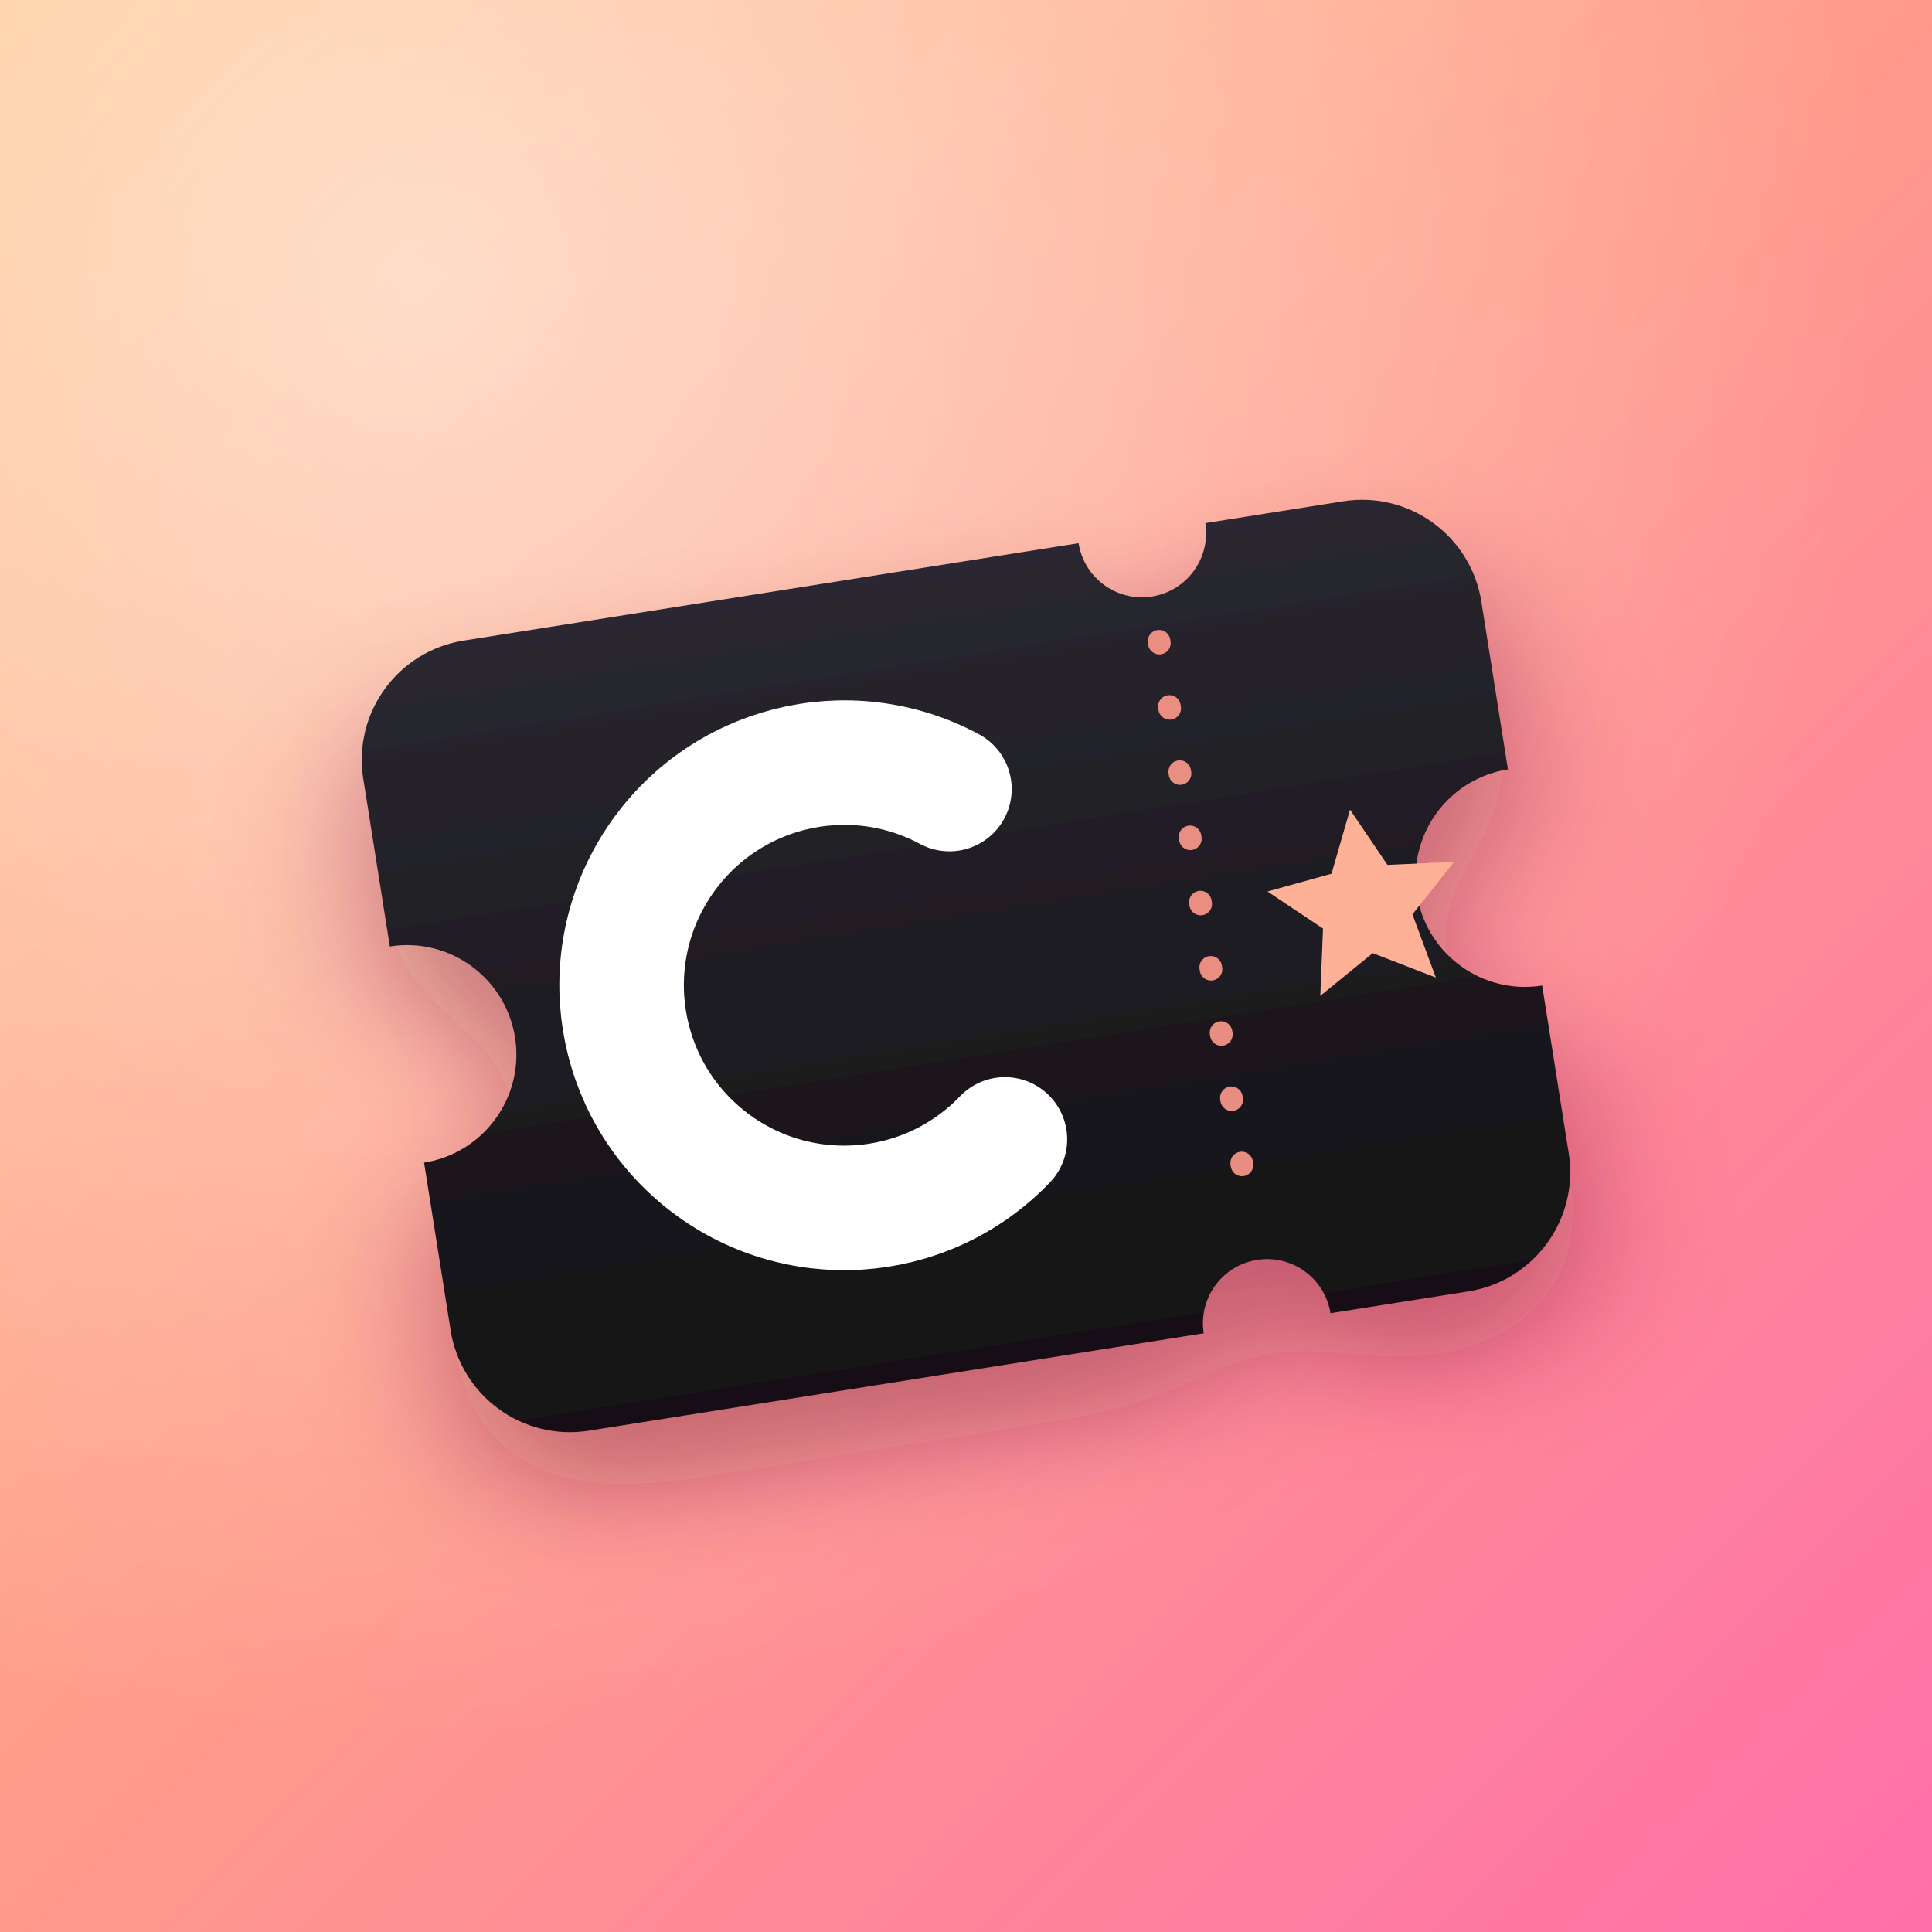
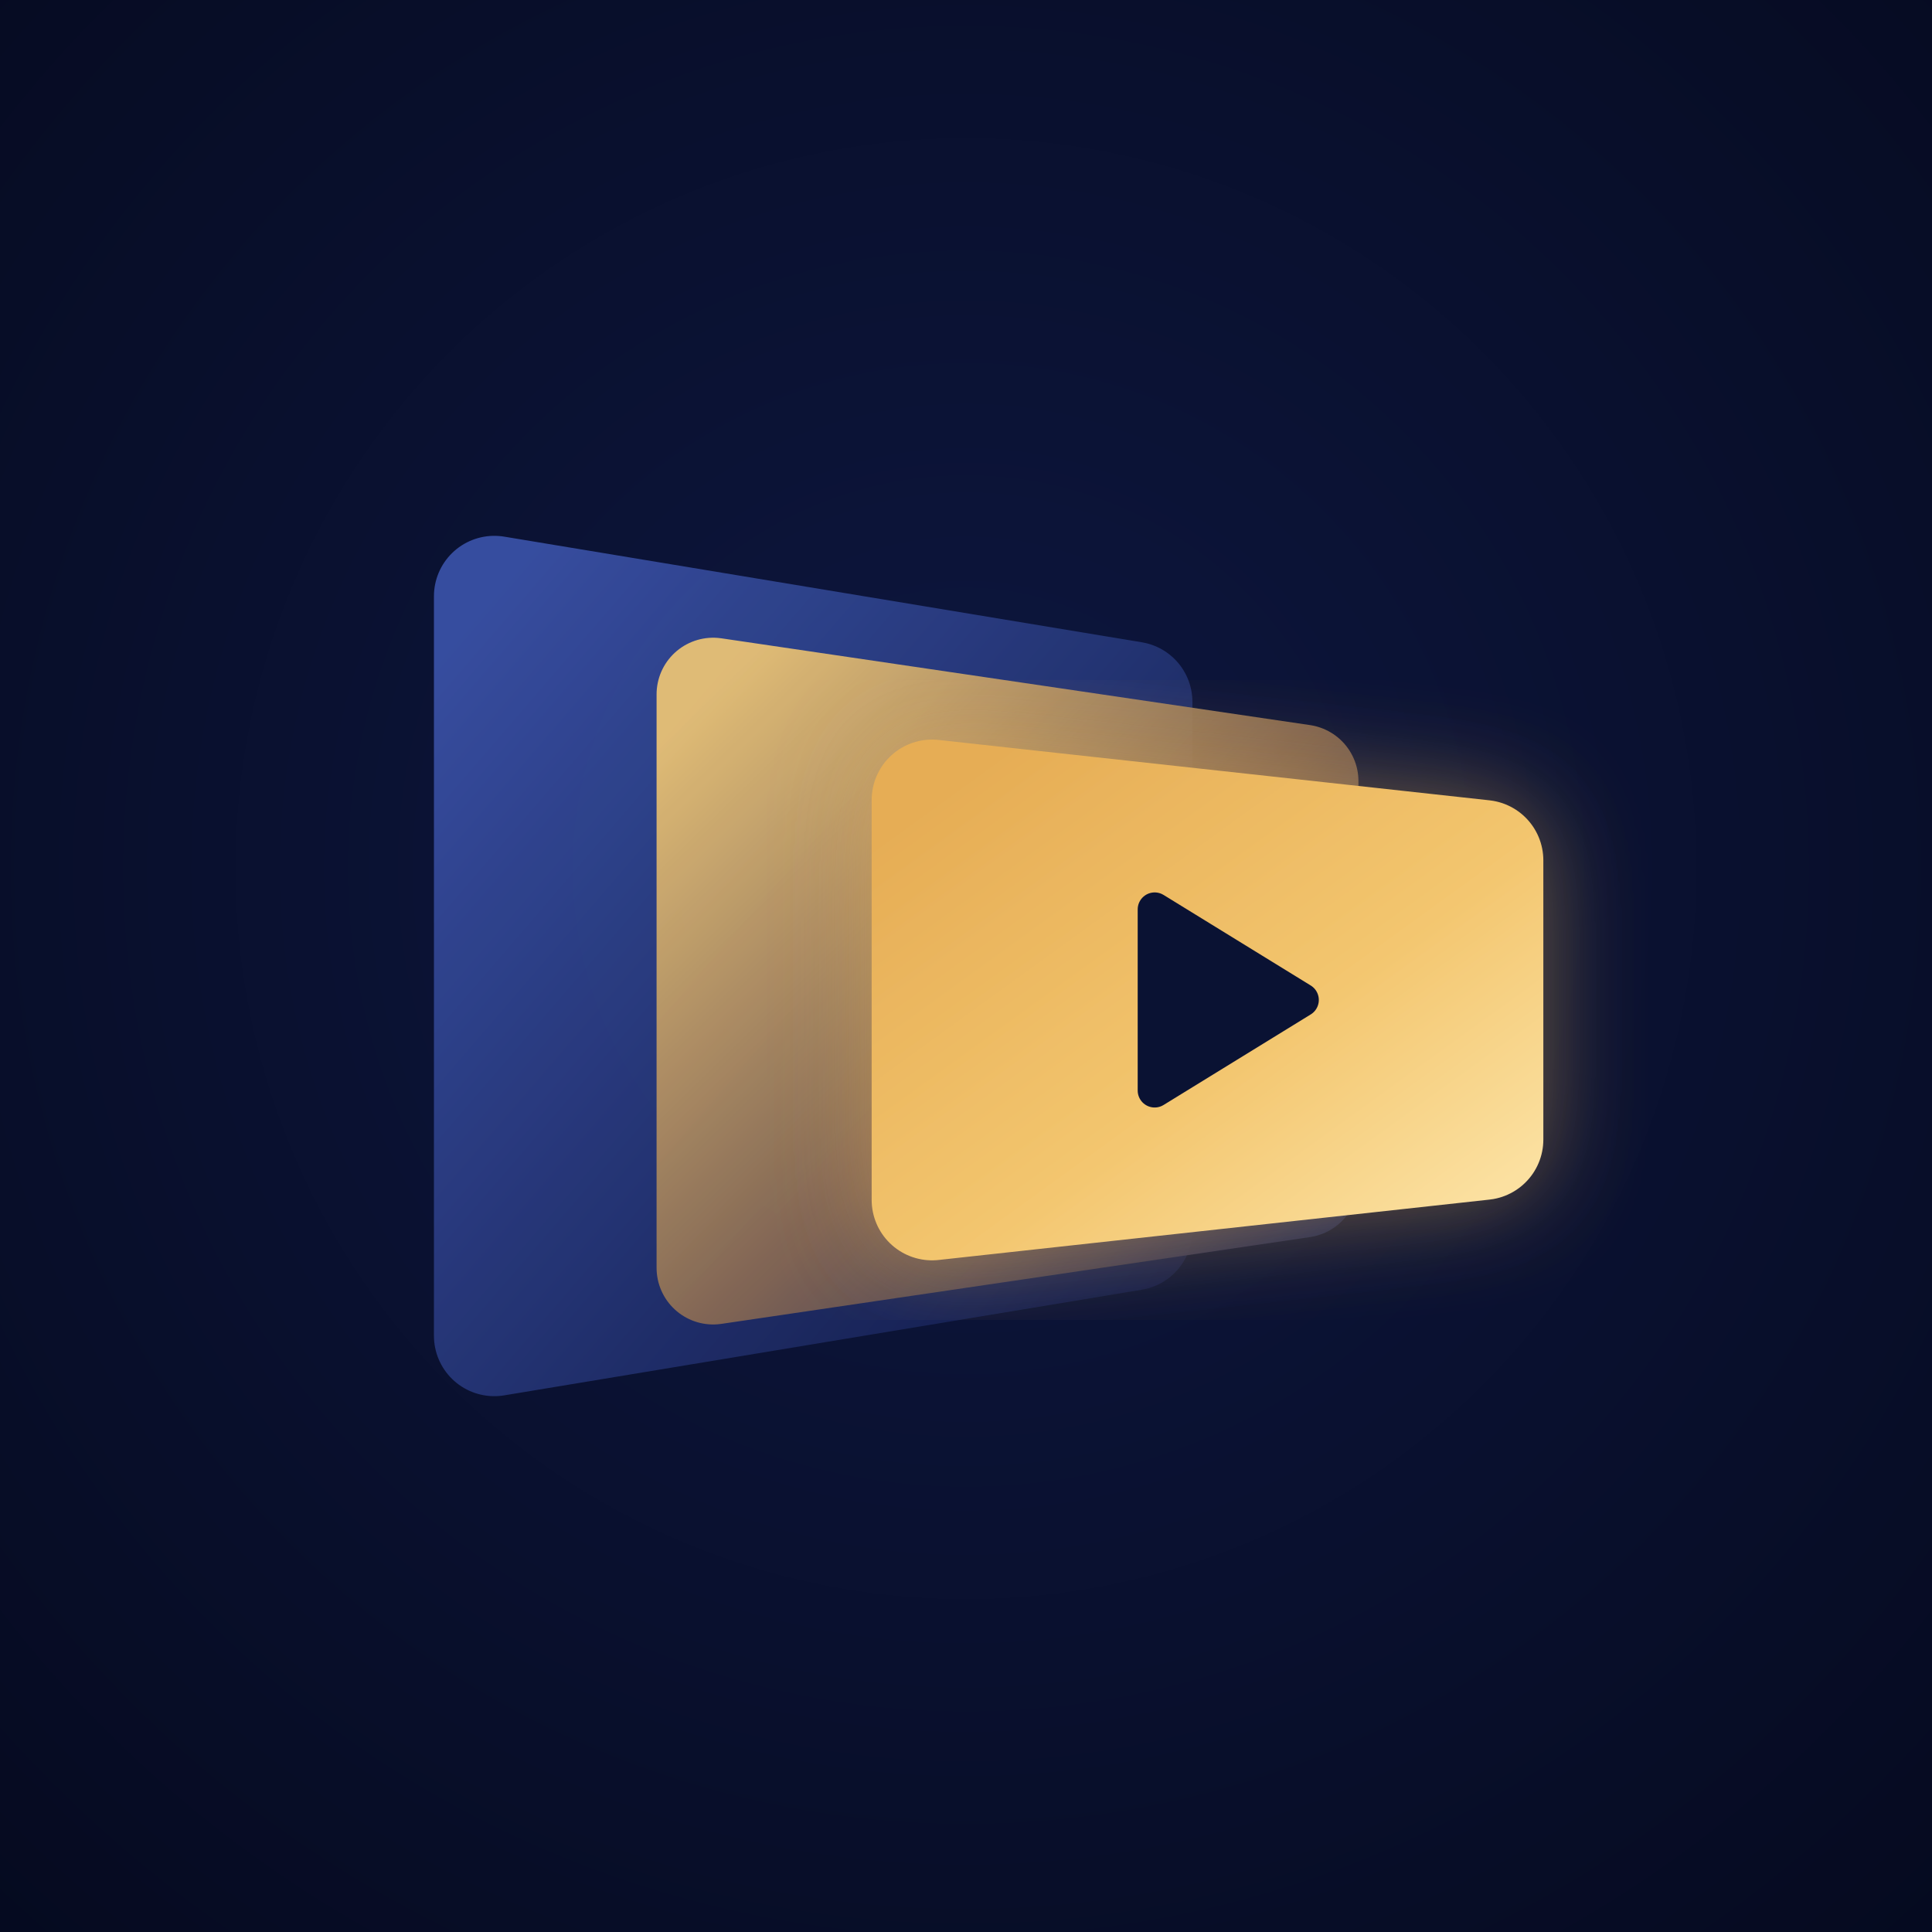
<svg xmlns="http://www.w3.org/2000/svg" viewBox="0 0 1024 1024">
  <defs>
-     <linearGradient id="sfondo" x1="0" y1="0" x2="1" y2="1">
-       <stop offset="0" stop-color="#ffc082" />
-       <stop offset="0.5" stop-color="#ff9a8c" />
-       <stop offset="1" stop-color="#ff6faa" />
+     <radialGradient id="fondo" cx="0.5" cy="0.45" r="0.75">
+       <stop offset="0" stop-color="#0e1740" />
+       <stop offset="1" stop-color="#050a1f" />
+     </radialGradient>
+     <linearGradient id="dietro" x1="0" y1="0" x2="1" y2="1">
+       <stop offset="0" stop-color="#3a52a8" />
+       <stop offset="1" stop-color="#121c4a" />
    </linearGradient>
-     <radialGradient id="luce" cx="0.22" cy="0.15" r="0.75">
-       <stop offset="0" stop-color="#fff" stop-opacity="0.55" />
-       <stop offset="1" stop-color="#fff" stop-opacity="0" />
-     </radialGradient>
-     <linearGradient id="biglietto" x1="0" y1="0" x2="0" y2="1">
-       <stop offset="0" stop-color="#2a2730" />
-       <stop offset="1" stop-color="#121114" />
+     <linearGradient id="mezzo" x1="0" y1="0" x2="1" y2="1">
+       <stop offset="0" stop-color="#f2c873" />
+       <stop offset="0.55" stop-color="#8a6a52" />
+       <stop offset="1" stop-color="#1b2556" />
    </linearGradient>
-     <mask id="tacche">
-       <rect x="0" y="0" width="1024" height="1024" fill="#fff" />
-       <circle cx="212" cy="512" r="58" fill="#000" />
-       <circle cx="812" cy="512" r="58" fill="#000" />
-       <circle cx="640" cy="300" r="34" fill="#000" />
-       <circle cx="640" cy="724" r="34" fill="#000" />
-     </mask>
-     <filter id="ombra" x="-20%" y="-20%" width="140%" height="150%">
-       <feDropShadow dx="0" dy="34" stdDeviation="34" flood-color="#7a1d3c" flood-opacity="0.45" />
+     <linearGradient id="davanti" x1="0" y1="0" x2="1" y2="1">
+       <stop offset="0" stop-color="#e6ad55" />
+       <stop offset="0.6" stop-color="#f3c66f" />
+       <stop offset="1" stop-color="#fbe0a0" />
+     </linearGradient>
+     <filter id="luce" x="-30%" y="-30%" width="160%" height="160%">
+       <feDropShadow dx="0" dy="0" stdDeviation="26" flood-color="#f0b95a" flood-opacity="0.45" />
    </filter>
  </defs>
-   <rect width="1024" height="1024" fill="url(#sfondo)" />
-   <rect width="1024" height="1024" fill="url(#luce)" />
-   <g transform="rotate(-9 512 512)" filter="url(#ombra)">
-     <rect x="212" y="300" width="600" height="424" rx="64" fill="url(#biglietto)" mask="url(#tacche)" />
-     <line x1="640" y1="358" x2="640" y2="666" stroke="#ff9a8c" stroke-width="12" stroke-linecap="round" stroke-dasharray="1 34" opacity="0.9" />
-     <path d="M 518 418 A 118 118 0 1 0 518 606" fill="none" stroke="#fff" stroke-width="66" stroke-linecap="round" />
-     <path d="M 726 462 l 15 32 l 35 4 l -26 24 l 7 35 l -31 -18 l -31 18 l 7 -35 l -26 -24 l 35 -4 z" fill="#ffb197" />
-   </g>
+   <rect width="1024" height="1024" fill="url(#fondo)" />
+   <path d="M 262 316 L 600 372 L 600 652 L 262 708 Z" fill="url(#dietro)" stroke="url(#dietro)" stroke-width="64" stroke-linejoin="round" opacity="0.92" />
+   <path d="M 378 368 L 690 414 L 690 626 L 378 672 Z" fill="url(#mezzo)" stroke="url(#mezzo)" stroke-width="60" stroke-linejoin="round" opacity="0.9" />
+   <path d="M 494 424 L 786 456 L 786 604 L 494 636 Z" fill="url(#davanti)" stroke="url(#davanti)" stroke-width="64" stroke-linejoin="round" filter="url(#luce)" />
+   <path d="M 612 482 L 690 530 L 612 578 Z" fill="#0a1233" stroke="#0a1233" stroke-width="18" stroke-linejoin="round" />
</svg>
